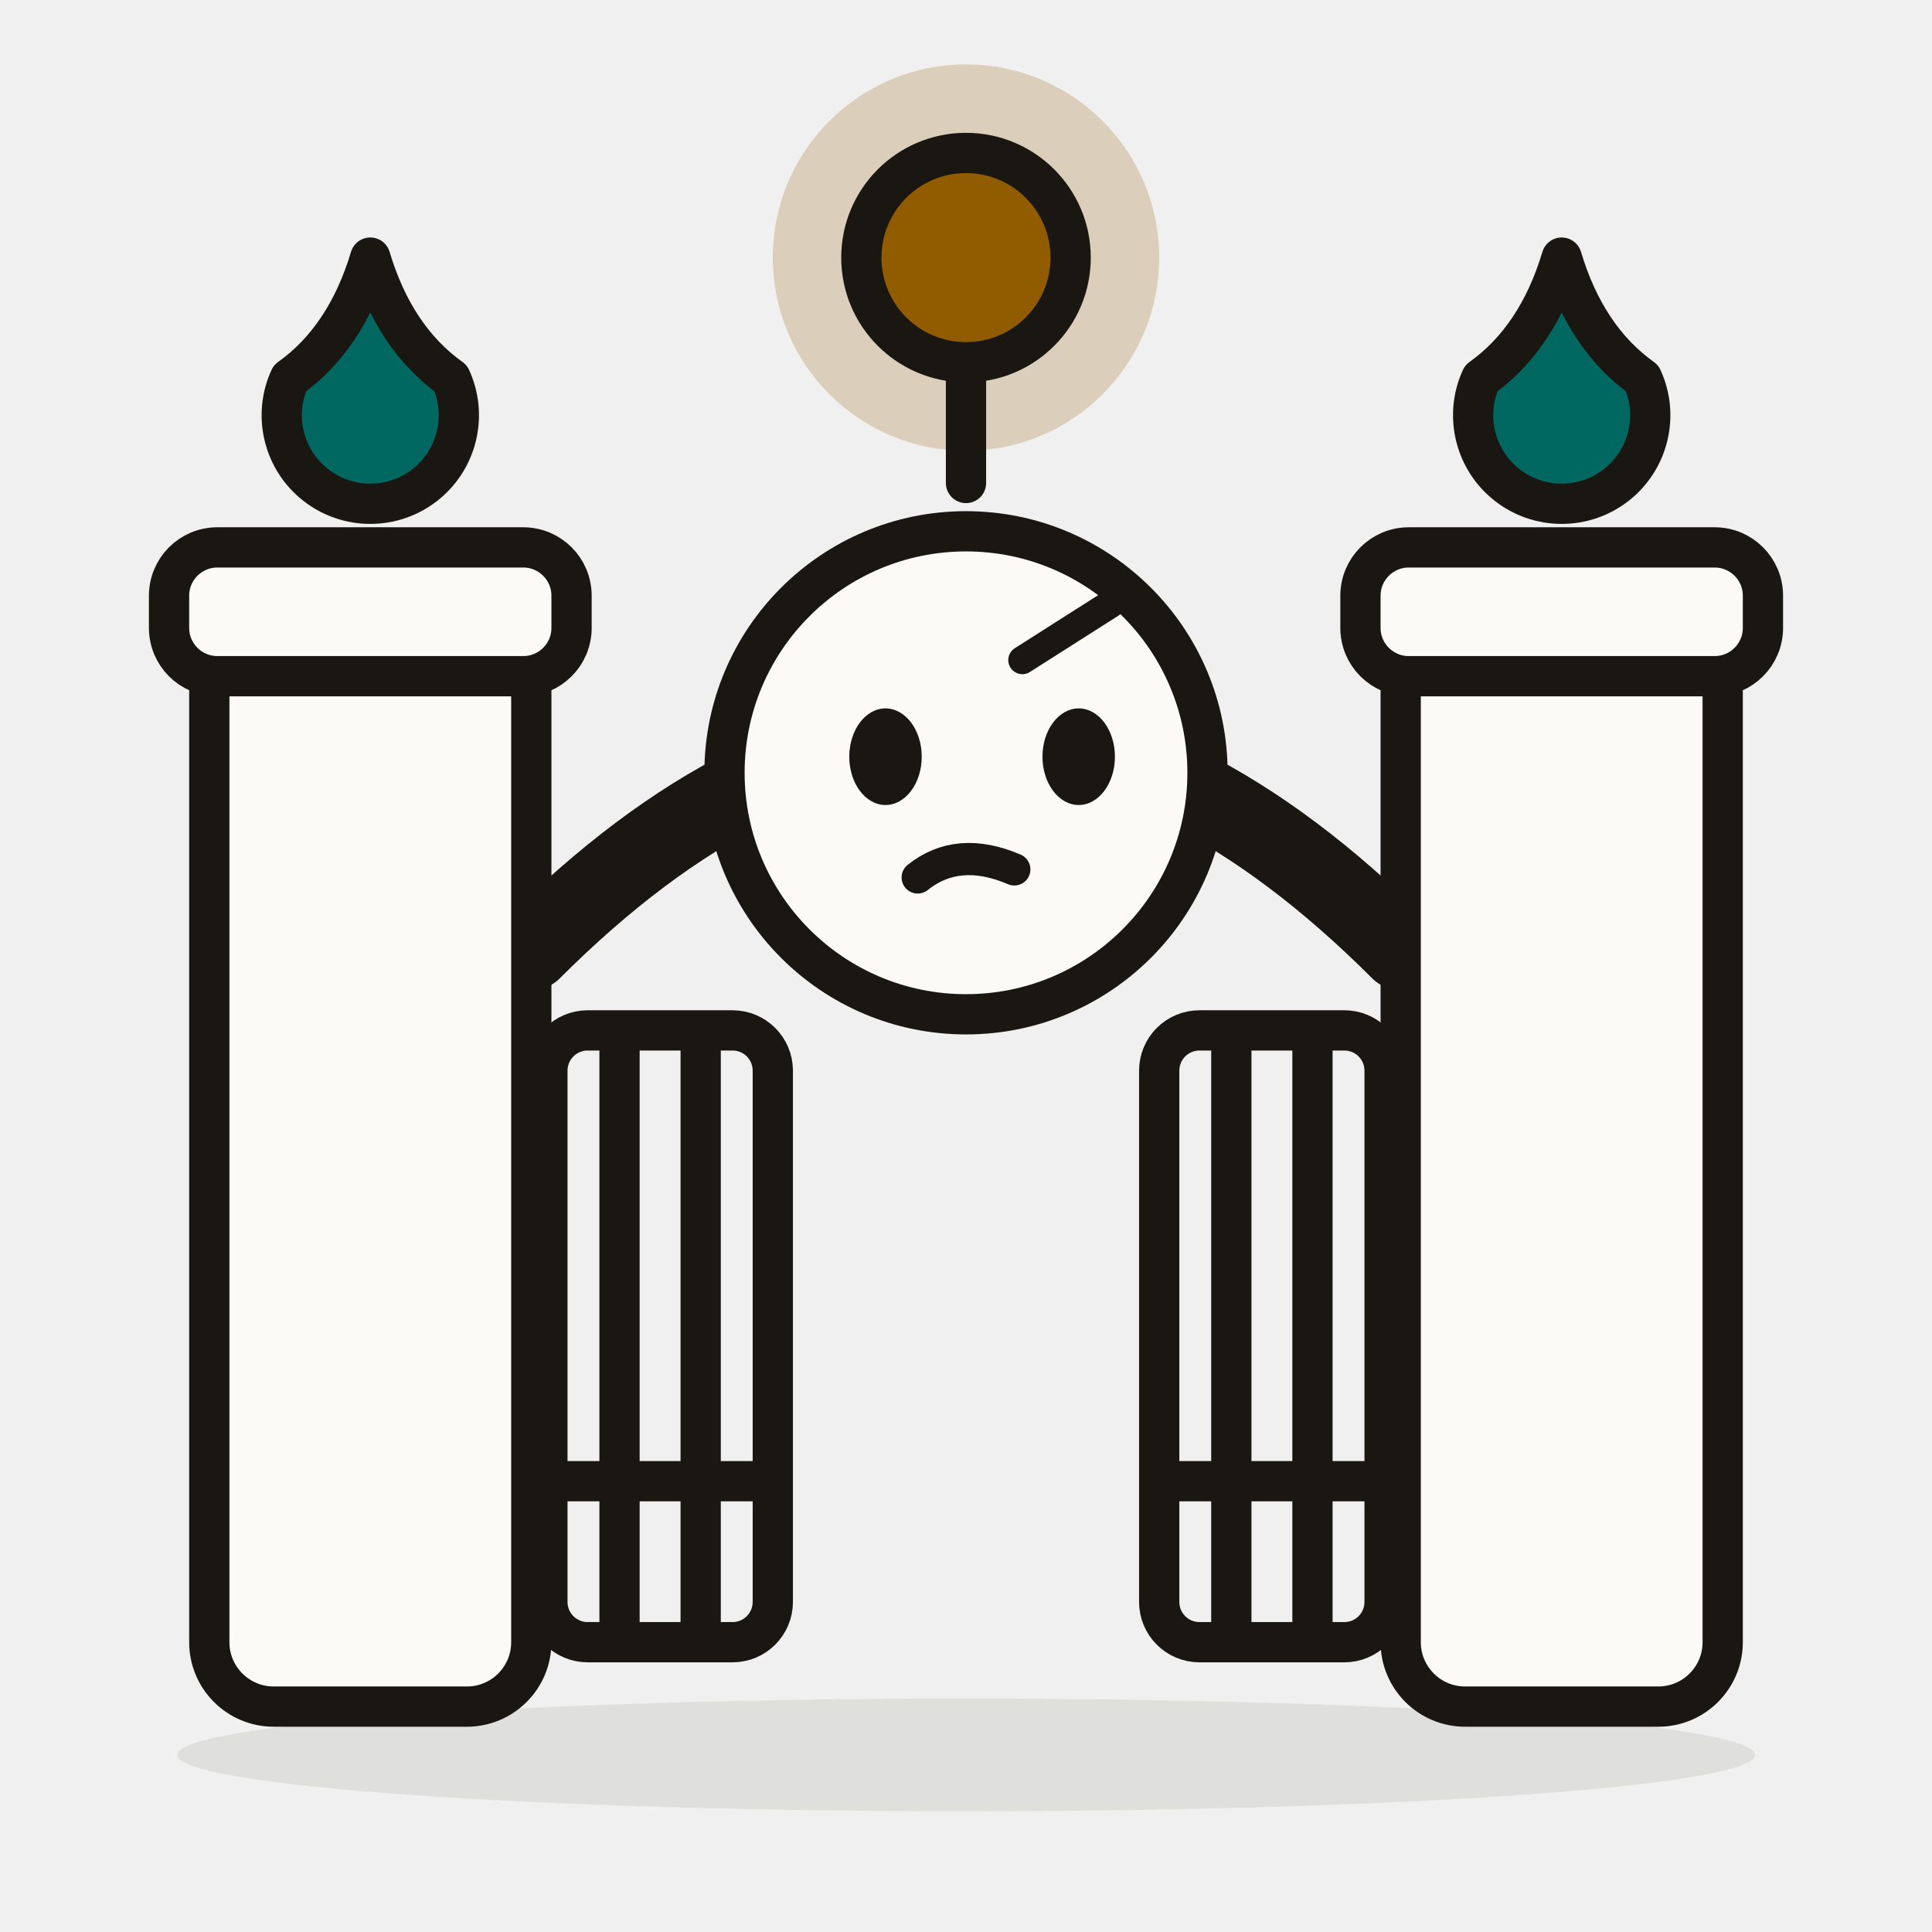
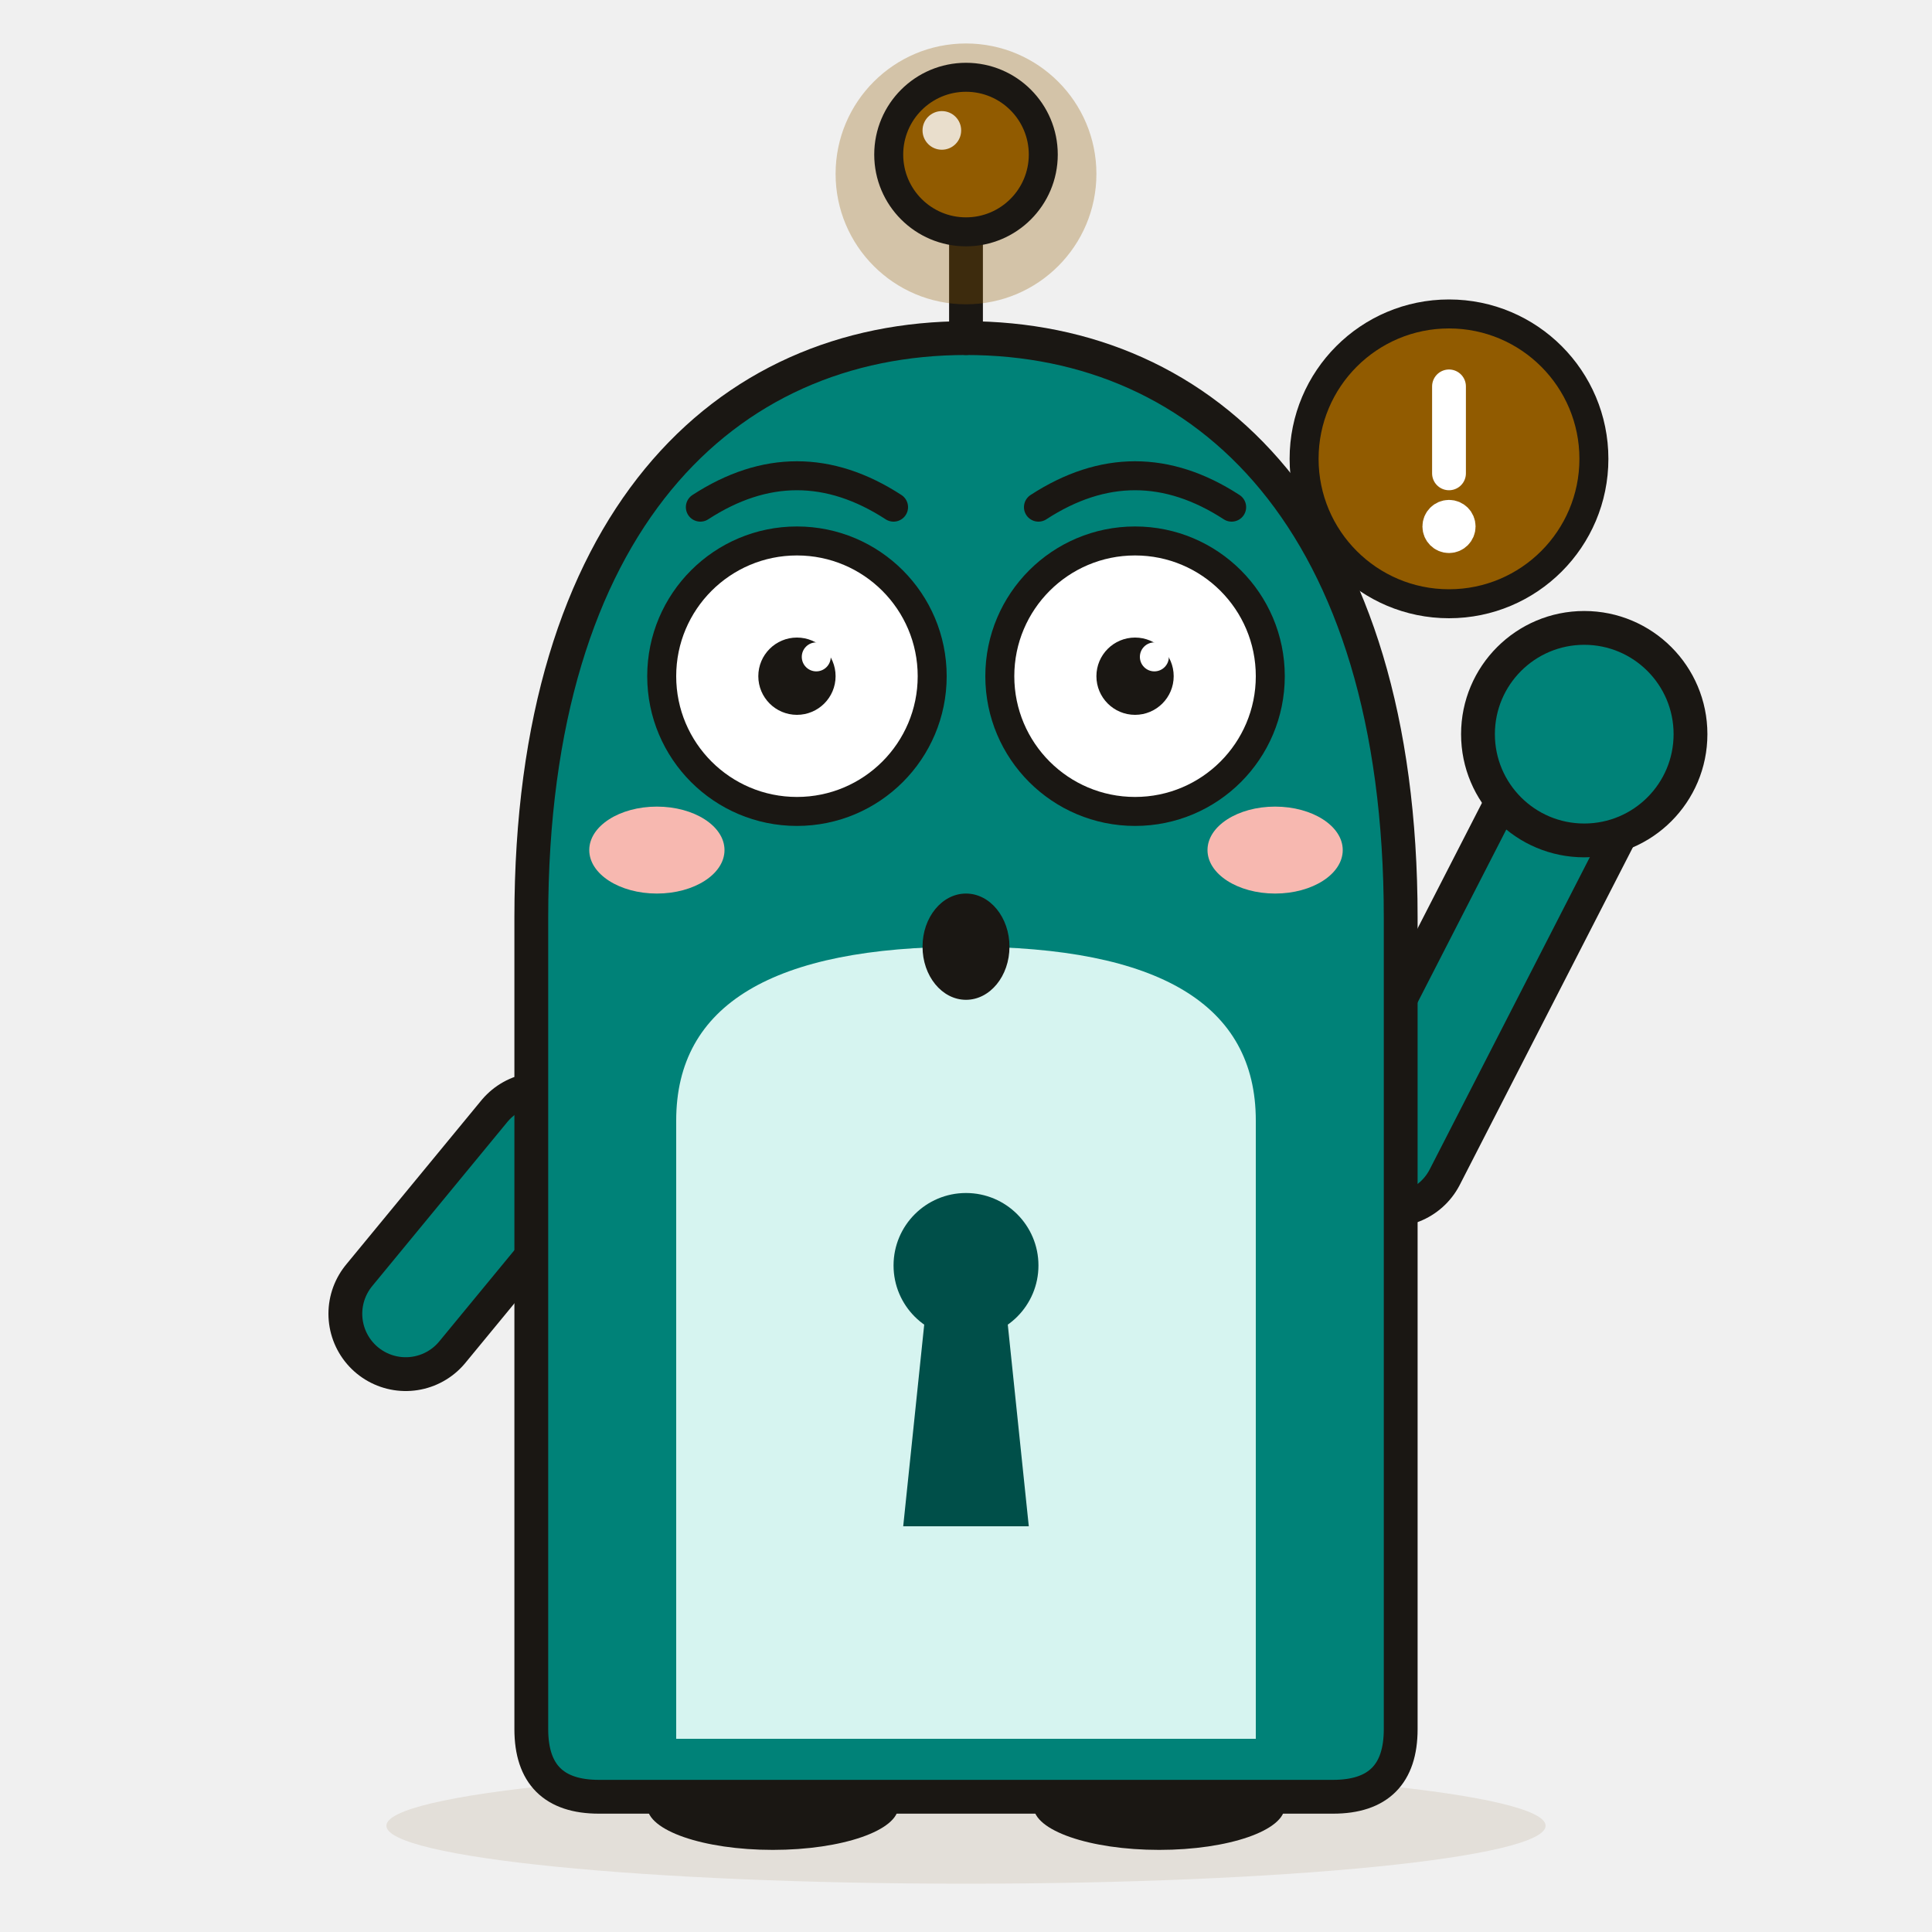
- <svg xmlns="http://www.w3.org/2000/svg" viewBox="0 0 240 240" width="240" height="240" role="img" aria-label="Thyro: warn. The gate opens halfway.">
+ <svg xmlns="http://www.w3.org/2000/svg" viewBox="0 0 400 400" width="400" height="400" role="img" aria-label="Pyli, the gate guardian">
  <style>
- .pop{transform-origin:120px 218px;animation:pop .7s cubic-bezier(.2,.9,.3,1.2) both}
- .float{animation:float 4.5s ease-in-out .7s infinite}
- .shadow{transform-origin:120px 218px;animation:shadow 4.5s ease-in-out .7s infinite}
- .halo{transform-origin:120px 32px;animation:halo 3s ease-in-out infinite}
- .lamp{transform-origin:120px 32px;animation:lamp 3s ease-in-out infinite}
- .eye,.lid{transform-box:fill-box;transform-origin:center;animation:blink 5.5s 1.2s infinite}
- .mouth{transform-box:fill-box;transform-origin:center}
- .fin{transform-box:fill-box;transform-origin:50% 100%;animation:fin 3.6s ease-in-out infinite}
- .fin2{animation-delay:1.1s}
- @keyframes pop{from{opacity:0;transform:translateY(10px) scale(.88)}to{opacity:1;transform:none}}
- @keyframes float{50%{transform:translateY(-3px)}}
- @keyframes shadow{0%,100%{opacity:.08;transform:scaleX(1)}50%{opacity:.04;transform:scaleX(.93)}}
- @keyframes halo{50%{transform:scale(1.28);opacity:.12}}
- @keyframes lamp{50%{transform:scale(1.07)}}
- @keyframes blink{0%,93%,100%{transform:scaleY(1)}96%{transform:scaleY(.1)}}
- @keyframes fin{50%{transform:scale(1.05,1.08)}}
- .brow{transform-box:fill-box;transform-origin:left bottom;animation:brow 3.2s ease-in-out 1.2s infinite}
- .hmm{animation:hmm 3.2s ease-in-out 1.2s infinite}
- .look{animation:look 3.2s ease-in-out 1.2s infinite}
- .head{transform-origin:120px 96px;animation:tilt 3.2s ease-in-out 1.2s infinite}
- @keyframes brow{0%,100%{transform:translateY(0)}30%,60%{transform:translateY(-4px) rotate(-6deg)}}
- @keyframes hmm{0%,100%{transform:scaleX(1)}45%{transform:scaleX(1.15) translateX(1px)}}
- @keyframes look{0%,100%{transform:translateX(0)}35%,65%{transform:translateX(3px)}}
- @keyframes tilt{0%,100%{transform:rotate(0)}40%,60%{transform:rotate(3deg)}}@media (prefers-reduced-motion:reduce){*{animation:none!important}}</style>
-   <g class="pop">
-     <ellipse class="shadow" cx="120" cy="218" rx="98" ry="7" fill="#1a1713" opacity=".08" />
-     <g class="float">
-       <g id="left-arm">
-         <rect x="68" y="128" width="28" height="76" rx="5" fill="none" stroke="#1a1713" stroke-width="5">
-           <animate attributeName="width" from="50" to="28" begin="0.35s" dur="1.1s" fill="freeze" calcMode="spline" keyTimes="0;1" keySplines=".3 .8 .3 1" />
-         </rect>
-         <path d="M68 184H96" stroke="#1a1713" stroke-width="5">
-           <animate attributeName="d" from="M68 184H118" to="M68 184H96" begin="0.35s" dur="1.1s" fill="freeze" calcMode="spline" keyTimes="0;1" keySplines=".3 .8 .3 1" />
-         </path>
-         <path d="M76.96 128V204" stroke="#1a1713" stroke-width="5">
-           <animate attributeName="d" from="M84 128V204" to="M76.96 128V204" begin="0.35s" dur="1.1s" fill="freeze" calcMode="spline" keyTimes="0;1" keySplines=".3 .8 .3 1" />
-         </path>
-         <path d="M87.04 128V204" stroke="#1a1713" stroke-width="5">
-           <animate attributeName="d" from="M102 128V204" to="M87.04 128V204" begin="0.35s" dur="1.1s" fill="freeze" calcMode="spline" keyTimes="0;1" keySplines=".3 .8 .3 1" />
-         </path>
-       </g>
-       <g id="right-arm">
-         <rect x="144" y="128" width="28" height="76" rx="5" fill="none" stroke="#1a1713" stroke-width="5">
-           <animate attributeName="x" from="122" to="144" begin="0.35s" dur="1.1s" fill="freeze" calcMode="spline" keyTimes="0;1" keySplines=".3 .8 .3 1" />
-           <animate attributeName="width" from="50" to="28" begin="0.35s" dur="1.1s" fill="freeze" calcMode="spline" keyTimes="0;1" keySplines=".3 .8 .3 1" />
-         </rect>
-         <path d="M144 184H172" stroke="#1a1713" stroke-width="5">
-           <animate attributeName="d" from="M122 184H172" to="M144 184H172" begin="0.35s" dur="1.1s" fill="freeze" calcMode="spline" keyTimes="0;1" keySplines=".3 .8 .3 1" />
-         </path>
-         <path d="M152.96 128V204" stroke="#1a1713" stroke-width="5">
-           <animate attributeName="d" from="M138 128V204" to="M152.96 128V204" begin="0.35s" dur="1.1s" fill="freeze" calcMode="spline" keyTimes="0;1" keySplines=".3 .8 .3 1" />
-         </path>
-         <path d="M163.04 128V204" stroke="#1a1713" stroke-width="5">
-           <animate attributeName="d" from="M156 128V204" to="M163.04 128V204" begin="0.35s" dur="1.1s" fill="freeze" calcMode="spline" keyTimes="0;1" keySplines=".3 .8 .3 1" />
-         </path>
-       </g>
-       <path id="lintel" d="M66 118Q120 64 174 118" fill="none" stroke="#1a1713" stroke-width="10" stroke-linecap="round" />
-       <g id="body">
-         <rect x="26" y="78" width="40" height="134" rx="8" fill="#fbfaf7" stroke="#1a1713" stroke-width="5" />
-         <rect x="21" y="68" width="50" height="16" rx="6" fill="#fbfaf7" stroke="#1a1713" stroke-width="5" />
-         <path class="fin " d="M46 32Q49 42 56 47A11 11 0 1 1 36 47Q43 42 46 32Z" fill="#006860" stroke="#1a1713" stroke-width="5" stroke-linejoin="round" />
-         <rect x="174" y="78" width="40" height="134" rx="8" fill="#fbfaf7" stroke="#1a1713" stroke-width="5" />
-         <rect x="169" y="68" width="50" height="16" rx="6" fill="#fbfaf7" stroke="#1a1713" stroke-width="5" />
-         <path class="fin fin2" d="M194 32Q197 42 204 47A11 11 0 1 1 184 47Q191 42 194 32Z" fill="#006860" stroke="#1a1713" stroke-width="5" stroke-linejoin="round" />
-       </g>
-       <circle class="halo" cx="120" cy="32" r="24" fill="#915b00" opacity=".22" />
-       <path d="M120 46V60" stroke="#1a1713" stroke-width="5" stroke-linecap="round" />
-       <circle class="lamp" cx="120" cy="32" r="13" fill="#915b00" stroke="#1a1713" stroke-width="5" />
-       <g id="head" class="head">
-         <circle cx="120" cy="96" r="30" fill="#fbfaf7" stroke="#1a1713" stroke-width="5" />
-         <g id="eye" class="eyes look">
-           <ellipse class="eye" cx="110" cy="94" rx="4.5" ry="6" fill="#1a1713" />
-           <ellipse class="eye" cx="134" cy="94" rx="4.5" ry="6" fill="#1a1713" />
-         </g>
-         <path class="brow" d="M127 82L138 75" stroke="#1a1713" stroke-width="3.5" stroke-linecap="round" />
-         <path class="mouth hmm" d="M114 109Q119 105 126 108" fill="none" stroke="#1a1713" stroke-width="4" stroke-linecap="round" />
-       </g>
+ .bob{animation:bob 3.2s ease-in-out infinite;transform-origin:200px 372px}
+ .glow{animation:glow 2.4s ease-in-out infinite;transform-origin:200px 32px}
+ .blink{animation:blink 5s infinite;transform-origin:200px 140px}
+ @keyframes bob{0%,100%{transform:translateY(0)}50%{transform:translateY(-6px)}}
+ @keyframes glow{0%,100%{opacity:.25}50%{opacity:.5}}
+ @keyframes blink{0%,94%,100%{transform:scaleY(1)}97%{transform:scaleY(.1)}}
+ @media (prefers-reduced-motion:reduce){.bob,.glow,.blink{animation:none}}
+ </style>
+   <ellipse cx="200" cy="378" rx="120" ry="12" fill="#e3dfd9" />
+   <g class="bob">
+     <line x1="112" y1="238" x2="84" y2="272" stroke-linecap="round" stroke="#1a1713" stroke-width="32" />
+     <line x1="112" y1="238" x2="84" y2="272" stroke-linecap="round" stroke="#008278" stroke-width="18" />
+     <line x1="288" y1="238" x2="328" y2="160" stroke-linecap="round" stroke="#1a1713" stroke-width="32" />
+     <line x1="288" y1="238" x2="328" y2="160" stroke-linecap="round" stroke="#008278" stroke-width="18" />
+     <circle cx="328" cy="152" r="22" fill="#008278" stroke="#1a1713" stroke-width="7" />
+     <ellipse cx="160" cy="374" rx="26" ry="9" fill="#1a1713" />
+     <ellipse cx="240" cy="374" rx="26" ry="9" fill="#1a1713" />
+     <path d="M110 358 V190 C110 108 150 70 200 70 C250 70 290 108 290 190 V358 Q290 372 276 372 H124 Q110 372 110 358 Z" fill="#008278" stroke="#1a1713" stroke-width="7" stroke-linejoin="round" />
+     <path d="M140 360 V232 Q140 196 200 196 Q260 196 260 232 V360 Z" fill="#d6f4f0" />
+     <circle cx="200" cy="262" r="15" fill="#004f49" />
+     <path d="M192 268 H208 L213 316 H187 Z" fill="#004f49" />
+     <line x1="200" y1="70" x2="200" y2="44" stroke="#1a1713" stroke-width="7" stroke-linecap="round" />
+     <circle class="glow" cx="200" cy="36" r="27" fill="#915b00" opacity=".3" />
+     <circle cx="200" cy="32" r="16" fill="#915b00" stroke="#1a1713" stroke-width="6" />
+     <circle cx="195" cy="27" r="4" fill="#fff" opacity=".8" />
+     <ellipse cx="136" cy="176" rx="14" ry="9" fill="#f7b8b0" />
+     <ellipse cx="264" cy="176" rx="14" ry="9" fill="#f7b8b0" />
+     <g class="blink">
+       <circle cx="165" cy="140" r="28" fill="#fff" stroke="#1a1713" stroke-width="6" />
+       <circle cx="165" cy="140" r="8" fill="#1a1713" />
+       <circle cx="169" cy="136" r="3" fill="#fff" />
+       <circle cx="235" cy="140" r="28" fill="#fff" stroke="#1a1713" stroke-width="6" />
+       <circle cx="235" cy="140" r="8" fill="#1a1713" />
+       <circle cx="239" cy="136" r="3" fill="#fff" />
+       <path d="M145 105 Q165 92 185 105 M215 105 Q235 92 255 105" fill="none" stroke="#1a1713" stroke-width="6" stroke-linecap="round" />
+     </g>
+     <ellipse cx="200" cy="196" rx="9" ry="11" fill="#1a1713" />
+     <circle cx="300" cy="95" r="30" fill="#915b00" stroke="#1a1713" stroke-width="6" />
+     <g fill="none" stroke="#fff" stroke-width="7" stroke-linecap="round" stroke-linejoin="round">
+       <path d="M300 80 V98" />
+       <circle cx="300" cy="109" r="2" fill="#fff" />
    </g>
  </g>
</svg>
